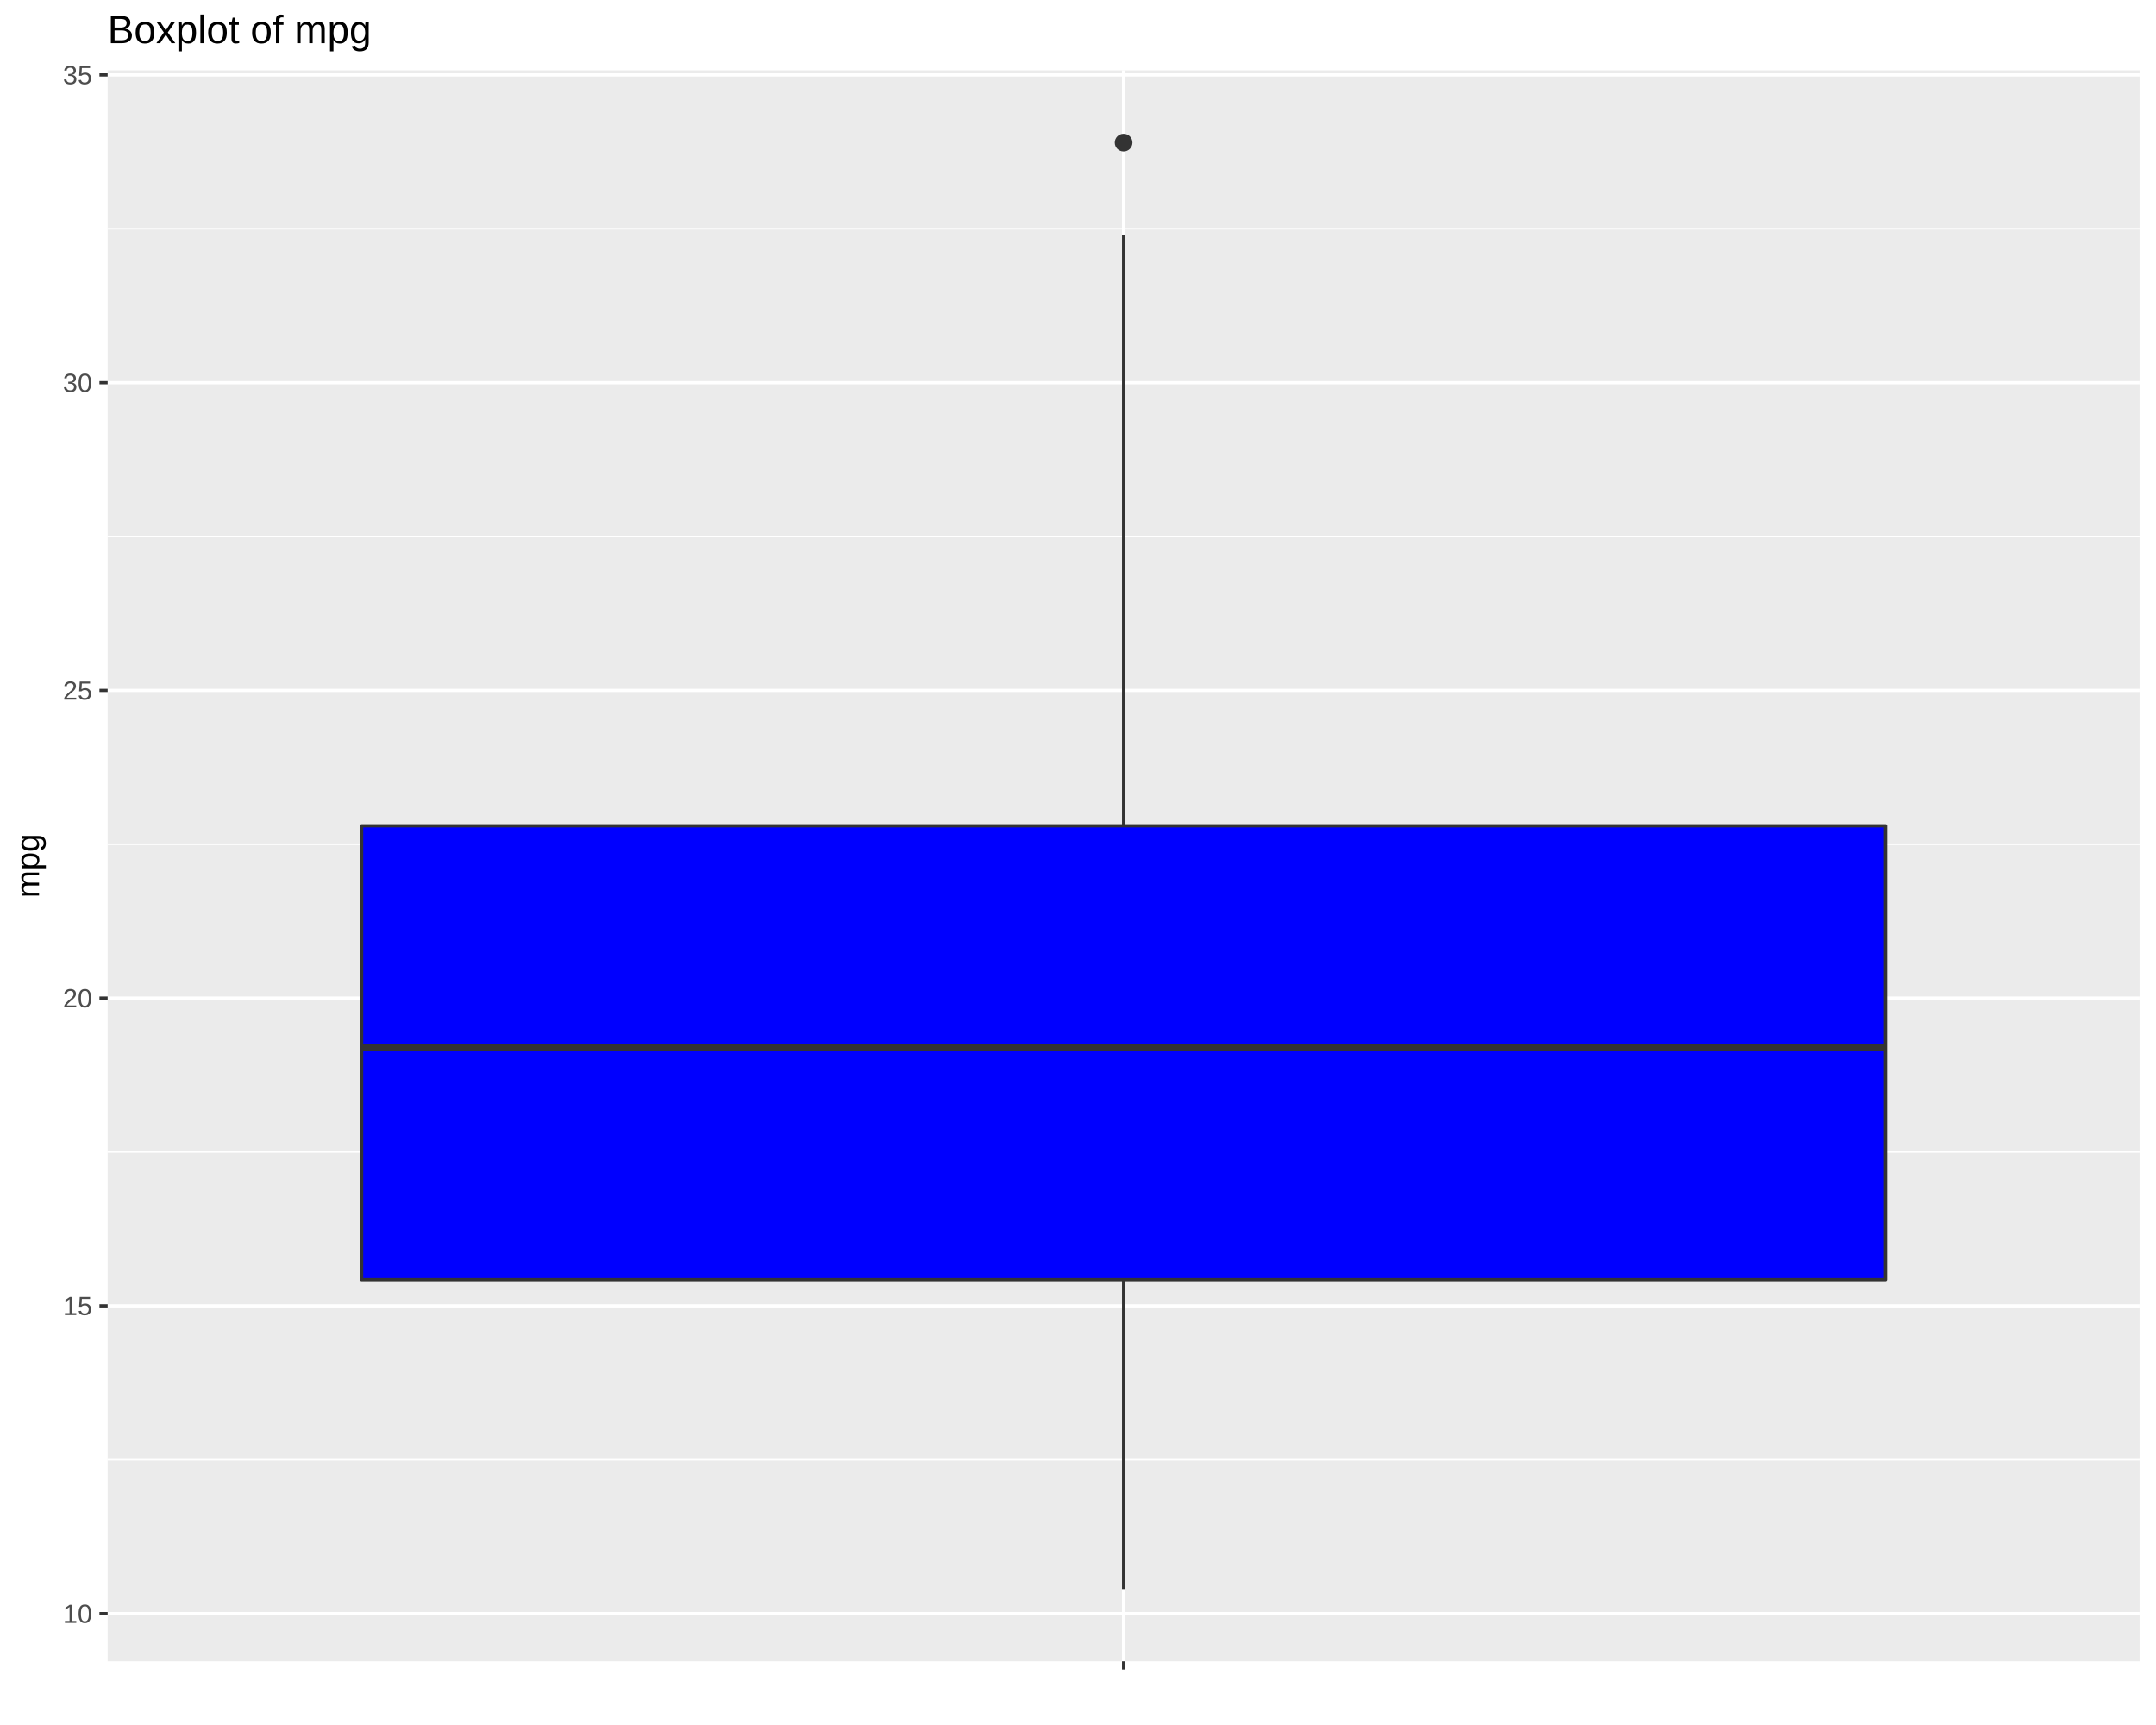
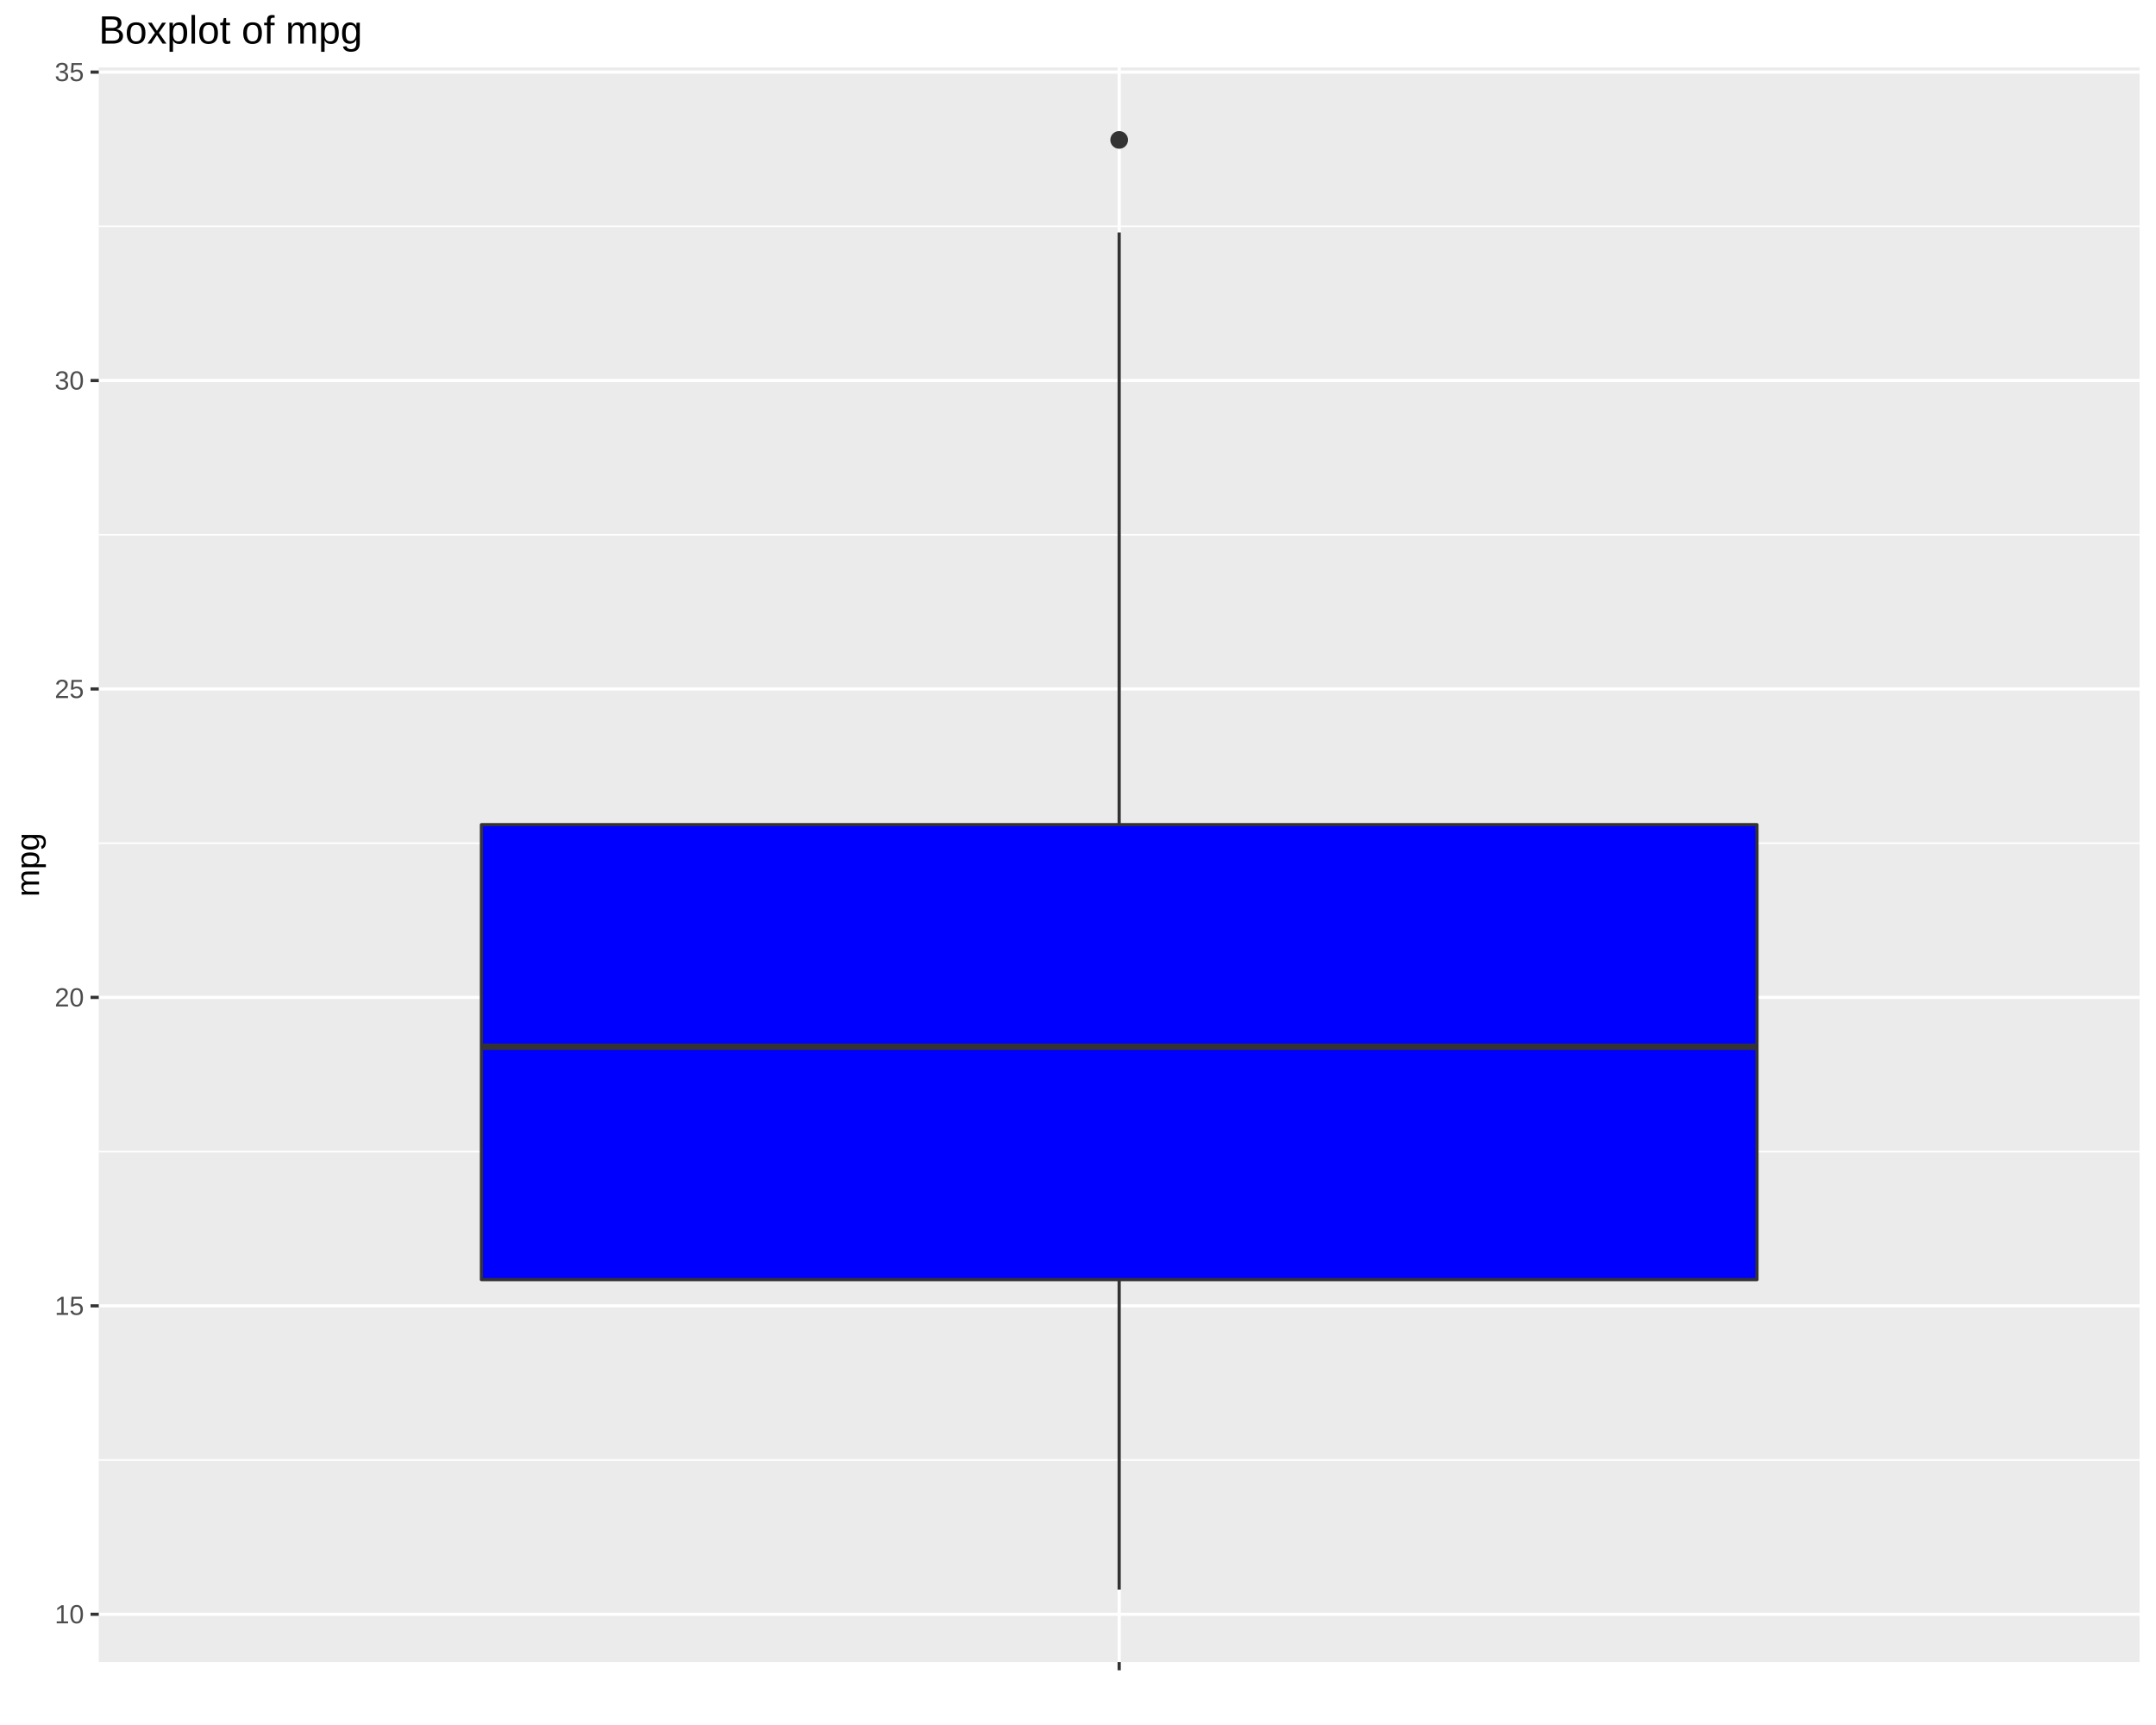
<svg xmlns="http://www.w3.org/2000/svg" viewBox="0 0 720.00 576.00">
  <defs>
    <style type="text/css">
-     line, polyline, path, rect, circle {
+     line, polyline, polygon, path, rect, circle {
      fill: none;
      stroke: #000000;
      stroke-linecap: round;
      stroke-linejoin: round;
      stroke-miterlimit: 10.00;
    }
  </style>
  </defs>
  <rect width="100%" height="100%" style="stroke: none; fill: #FFFFFF;" />
  <rect x="0.00" y="0.00" width="720.00" height="576.00" style="stroke-width: 1.07; stroke: #FFFFFF; fill: #FFFFFF;" />
  <defs>
-     <clipPath id="cpMzUuOTQ4fDcxNC41MjF8NTU0LjczOXwyMy40NzY3">
-       <rect x="35.95" y="23.48" width="678.57" height="531.26" />
+     <clipPath id="cpMzIuOTh8NzE0LjUyfDU1NC45OXwyMi41Mg==">
+       <rect x="32.98" y="22.52" width="681.54" height="532.47" />
    </clipPath>
  </defs>
-   <rect x="35.95" y="23.48" width="678.57" height="531.26" style="stroke-width: 1.07; stroke: none; fill: #EBEBEB;" clip-path="url(#cpMzUuOTQ4fDcxNC41MjF8NTU0LjczOXwyMy40NzY3)" />
-   <polyline points="35.95,487.43 714.52,487.43 " style="stroke-width: 0.53; stroke: #FFFFFF; stroke-linecap: butt;" clip-path="url(#cpMzUuOTQ4fDcxNC41MjF8NTU0LjczOXwyMy40NzY3)" />
-   <polyline points="35.95,384.67 714.52,384.67 " style="stroke-width: 0.53; stroke: #FFFFFF; stroke-linecap: butt;" clip-path="url(#cpMzUuOTQ4fDcxNC41MjF8NTU0LjczOXwyMy40NzY3)" />
-   <polyline points="35.95,281.91 714.52,281.91 " style="stroke-width: 0.53; stroke: #FFFFFF; stroke-linecap: butt;" clip-path="url(#cpMzUuOTQ4fDcxNC41MjF8NTU0LjczOXwyMy40NzY3)" />
-   <polyline points="35.95,179.16 714.52,179.16 " style="stroke-width: 0.53; stroke: #FFFFFF; stroke-linecap: butt;" clip-path="url(#cpMzUuOTQ4fDcxNC41MjF8NTU0LjczOXwyMy40NzY3)" />
-   <polyline points="35.95,76.40 714.52,76.40 " style="stroke-width: 0.53; stroke: #FFFFFF; stroke-linecap: butt;" clip-path="url(#cpMzUuOTQ4fDcxNC41MjF8NTU0LjczOXwyMy40NzY3)" />
-   <polyline points="35.95,538.81 714.52,538.81 " style="stroke-width: 1.07; stroke: #FFFFFF; stroke-linecap: butt;" clip-path="url(#cpMzUuOTQ4fDcxNC41MjF8NTU0LjczOXwyMy40NzY3)" />
-   <polyline points="35.95,436.05 714.52,436.05 " style="stroke-width: 1.07; stroke: #FFFFFF; stroke-linecap: butt;" clip-path="url(#cpMzUuOTQ4fDcxNC41MjF8NTU0LjczOXwyMy40NzY3)" />
-   <polyline points="35.95,333.29 714.52,333.29 " style="stroke-width: 1.07; stroke: #FFFFFF; stroke-linecap: butt;" clip-path="url(#cpMzUuOTQ4fDcxNC41MjF8NTU0LjczOXwyMy40NzY3)" />
-   <polyline points="35.95,230.54 714.52,230.54 " style="stroke-width: 1.07; stroke: #FFFFFF; stroke-linecap: butt;" clip-path="url(#cpMzUuOTQ4fDcxNC41MjF8NTU0LjczOXwyMy40NzY3)" />
-   <polyline points="35.95,127.78 714.52,127.78 " style="stroke-width: 1.07; stroke: #FFFFFF; stroke-linecap: butt;" clip-path="url(#cpMzUuOTQ4fDcxNC41MjF8NTU0LjczOXwyMy40NzY3)" />
-   <polyline points="35.95,25.02 714.52,25.02 " style="stroke-width: 1.07; stroke: #FFFFFF; stroke-linecap: butt;" clip-path="url(#cpMzUuOTQ4fDcxNC41MjF8NTU0LjczOXwyMy40NzY3)" />
-   <polyline points="375.23,554.74 375.23,23.48 " style="stroke-width: 1.07; stroke: #FFFFFF; stroke-linecap: butt;" clip-path="url(#cpMzUuOTQ4fDcxNC41MjF8NTU0LjczOXwyMy40NzY3)" />
-   <circle cx="375.23" cy="47.62" r="1.95pt" style="stroke-width: 0.71; stroke: #333333; fill: #333333;" clip-path="url(#cpMzUuOTQ4fDcxNC41MjF8NTU0LjczOXwyMy40NzY3)" />
-   <line x1="375.23" y1="275.75" x2="375.23" y2="78.45" style="stroke-width: 1.07; stroke: #333333; stroke-linecap: butt;" clip-path="url(#cpMzUuOTQ4fDcxNC41MjF8NTU0LjczOXwyMy40NzY3)" />
-   <line x1="375.23" y1="427.32" x2="375.23" y2="530.59" style="stroke-width: 1.07; stroke: #333333; stroke-linecap: butt;" clip-path="url(#cpMzUuOTQ4fDcxNC41MjF8NTU0LjczOXwyMy40NzY3)" />
-   <polyline points="120.77,275.75 120.77,427.32 629.70,427.32 629.70,275.75 120.77,275.75 " style="stroke-width: 1.07; stroke: #333333; fill: #0000FF;" clip-path="url(#cpMzUuOTQ4fDcxNC41MjF8NTU0LjczOXwyMy40NzY3)" />
-   <line x1="120.77" y1="349.74" x2="629.70" y2="349.74" style="stroke-width: 2.13; stroke: #333333; stroke-linecap: butt;" clip-path="url(#cpMzUuOTQ4fDcxNC41MjF8NTU0LjczOXwyMy40NzY3)" />
+   <rect x="32.98" y="22.52" width="681.54" height="532.47" style="stroke-width: 1.07; stroke: none; fill: #EBEBEB;" clip-path="url(#cpMzIuOTh8NzE0LjUyfDU1NC45OXwyMi41Mg==)" />
+   <polyline points="32.98,487.53 714.52,487.53 " style="stroke-width: 0.53; stroke: #FFFFFF; stroke-linecap: butt;" clip-path="url(#cpMzIuOTh8NzE0LjUyfDU1NC45OXwyMi41Mg==)" />
+   <polyline points="32.98,384.54 714.52,384.54 " style="stroke-width: 0.53; stroke: #FFFFFF; stroke-linecap: butt;" clip-path="url(#cpMzIuOTh8NzE0LjUyfDU1NC45OXwyMi41Mg==)" />
+   <polyline points="32.98,281.55 714.52,281.55 " style="stroke-width: 0.53; stroke: #FFFFFF; stroke-linecap: butt;" clip-path="url(#cpMzIuOTh8NzE0LjUyfDU1NC45OXwyMi41Mg==)" />
+   <polyline points="32.98,178.56 714.52,178.56 " style="stroke-width: 0.53; stroke: #FFFFFF; stroke-linecap: butt;" clip-path="url(#cpMzIuOTh8NzE0LjUyfDU1NC45OXwyMi41Mg==)" />
+   <polyline points="32.98,75.56 714.52,75.56 " style="stroke-width: 0.53; stroke: #FFFFFF; stroke-linecap: butt;" clip-path="url(#cpMzIuOTh8NzE0LjUyfDU1NC45OXwyMi41Mg==)" />
+   <polyline points="32.98,539.03 714.52,539.03 " style="stroke-width: 1.07; stroke: #FFFFFF; stroke-linecap: butt;" clip-path="url(#cpMzIuOTh8NzE0LjUyfDU1NC45OXwyMi41Mg==)" />
+   <polyline points="32.98,436.04 714.52,436.04 " style="stroke-width: 1.07; stroke: #FFFFFF; stroke-linecap: butt;" clip-path="url(#cpMzIuOTh8NzE0LjUyfDU1NC45OXwyMi41Mg==)" />
+   <polyline points="32.98,333.04 714.52,333.04 " style="stroke-width: 1.07; stroke: #FFFFFF; stroke-linecap: butt;" clip-path="url(#cpMzIuOTh8NzE0LjUyfDU1NC45OXwyMi41Mg==)" />
+   <polyline points="32.98,230.05 714.52,230.05 " style="stroke-width: 1.07; stroke: #FFFFFF; stroke-linecap: butt;" clip-path="url(#cpMzIuOTh8NzE0LjUyfDU1NC45OXwyMi41Mg==)" />
+   <polyline points="32.98,127.06 714.52,127.06 " style="stroke-width: 1.07; stroke: #FFFFFF; stroke-linecap: butt;" clip-path="url(#cpMzIuOTh8NzE0LjUyfDU1NC45OXwyMi41Mg==)" />
+   <polyline points="32.98,24.07 714.52,24.07 " style="stroke-width: 1.07; stroke: #FFFFFF; stroke-linecap: butt;" clip-path="url(#cpMzIuOTh8NzE0LjUyfDU1NC45OXwyMi41Mg==)" />
+   <polyline points="373.75,554.99 373.75,22.52 " style="stroke-width: 1.07; stroke: #FFFFFF; stroke-linecap: butt;" clip-path="url(#cpMzIuOTh8NzE0LjUyfDU1NC45OXwyMi41Mg==)" />
+   <circle cx="373.75" cy="46.72" r="1.95pt" style="stroke-width: 0.71; stroke: #333333; fill: #333333;" clip-path="url(#cpMzIuOTh8NzE0LjUyfDU1NC45OXwyMi41Mg==)" />
+   <line x1="373.75" y1="275.37" x2="373.75" y2="77.62" style="stroke-width: 1.07; stroke: #333333; stroke-linecap: butt;" clip-path="url(#cpMzIuOTh8NzE0LjUyfDU1NC45OXwyMi41Mg==)" />
+   <line x1="373.75" y1="427.28" x2="373.75" y2="530.79" style="stroke-width: 1.07; stroke: #333333; stroke-linecap: butt;" clip-path="url(#cpMzIuOTh8NzE0LjUyfDU1NC45OXwyMi41Mg==)" />
+   <polygon points="160.77,275.37 160.77,427.28 586.73,427.28 586.73,275.37 160.77,275.37 " style="stroke-width: 1.07; stroke: #333333; fill: #0000FF;" clip-path="url(#cpMzIuOTh8NzE0LjUyfDU1NC45OXwyMi41Mg==)" />
+   <line x1="160.77" y1="349.52" x2="586.73" y2="349.52" style="stroke-width: 2.13; stroke: #333333; stroke-linecap: butt;" clip-path="url(#cpMzIuOTh8NzE0LjUyfDU1NC45OXwyMi41Mg==)" />
  <defs>
-     <clipPath id="cpMHw3MjB8NTc2fDA=">
+     <clipPath id="cpMC4wMHw3MjAuMDB8NTc2LjAwfDAuMDA=">
      <rect x="0.00" y="0.00" width="720.00" height="576.00" />
    </clipPath>
  </defs>
-   <g clip-path="url(#cpMHw3MjB8NTc2fDA=)">
-     <text x="21.01" y="541.91" style="font-size: 8.80px; fill: #4D4D4D; font-family: Liberation Sans;" textLength="10.01px" lengthAdjust="spacingAndGlyphs">10</text>
+   <g clip-path="url(#cpMC4wMHw3MjAuMDB8NTc2LjAwfDAuMDA=)">
+     <text x="18.27" y="542.05" style="font-size: 8.80px; fill: #4D4D4D; font-family: Liberation Sans;" textLength="9.78px" lengthAdjust="spacingAndGlyphs">10</text>
  </g>
-   <g clip-path="url(#cpMHw3MjB8NTc2fDA=)">
-     <text x="21.01" y="439.15" style="font-size: 8.80px; fill: #4D4D4D; font-family: Liberation Sans;" textLength="10.01px" lengthAdjust="spacingAndGlyphs">15</text>
+   <g clip-path="url(#cpMC4wMHw3MjAuMDB8NTc2LjAwfDAuMDA=)">
+     <text x="18.27" y="439.06" style="font-size: 8.80px; fill: #4D4D4D; font-family: Liberation Sans;" textLength="9.78px" lengthAdjust="spacingAndGlyphs">15</text>
  </g>
-   <g clip-path="url(#cpMHw3MjB8NTc2fDA=)">
-     <text x="21.01" y="336.39" style="font-size: 8.80px; fill: #4D4D4D; font-family: Liberation Sans;" textLength="10.01px" lengthAdjust="spacingAndGlyphs">20</text>
+   <g clip-path="url(#cpMC4wMHw3MjAuMDB8NTc2LjAwfDAuMDA=)">
+     <text x="18.27" y="336.07" style="font-size: 8.80px; fill: #4D4D4D; font-family: Liberation Sans;" textLength="9.78px" lengthAdjust="spacingAndGlyphs">20</text>
  </g>
-   <g clip-path="url(#cpMHw3MjB8NTc2fDA=)">
-     <text x="21.01" y="233.63" style="font-size: 8.80px; fill: #4D4D4D; font-family: Liberation Sans;" textLength="10.01px" lengthAdjust="spacingAndGlyphs">25</text>
+   <g clip-path="url(#cpMC4wMHw3MjAuMDB8NTc2LjAwfDAuMDA=)">
+     <text x="18.27" y="233.08" style="font-size: 8.80px; fill: #4D4D4D; font-family: Liberation Sans;" textLength="9.78px" lengthAdjust="spacingAndGlyphs">25</text>
  </g>
-   <g clip-path="url(#cpMHw3MjB8NTc2fDA=)">
-     <text x="21.01" y="130.87" style="font-size: 8.80px; fill: #4D4D4D; font-family: Liberation Sans;" textLength="10.01px" lengthAdjust="spacingAndGlyphs">30</text>
+   <g clip-path="url(#cpMC4wMHw3MjAuMDB8NTc2LjAwfDAuMDA=)">
+     <text x="18.27" y="130.08" style="font-size: 8.80px; fill: #4D4D4D; font-family: Liberation Sans;" textLength="9.78px" lengthAdjust="spacingAndGlyphs">30</text>
  </g>
-   <g clip-path="url(#cpMHw3MjB8NTc2fDA=)">
-     <text x="21.01" y="28.11" style="font-size: 8.80px; fill: #4D4D4D; font-family: Liberation Sans;" textLength="10.01px" lengthAdjust="spacingAndGlyphs">35</text>
+   <g clip-path="url(#cpMC4wMHw3MjAuMDB8NTc2LjAwfDAuMDA=)">
+     <text x="18.27" y="27.09" style="font-size: 8.80px; fill: #4D4D4D; font-family: Liberation Sans;" textLength="9.78px" lengthAdjust="spacingAndGlyphs">35</text>
  </g>
-   <polyline points="33.21,538.81 35.95,538.81 " style="stroke-width: 1.07; stroke: #333333; stroke-linecap: butt;" clip-path="url(#cpMHw3MjB8NTc2fDA=)" />
-   <polyline points="33.21,436.05 35.95,436.05 " style="stroke-width: 1.07; stroke: #333333; stroke-linecap: butt;" clip-path="url(#cpMHw3MjB8NTc2fDA=)" />
-   <polyline points="33.21,333.29 35.95,333.29 " style="stroke-width: 1.07; stroke: #333333; stroke-linecap: butt;" clip-path="url(#cpMHw3MjB8NTc2fDA=)" />
-   <polyline points="33.21,230.54 35.95,230.54 " style="stroke-width: 1.07; stroke: #333333; stroke-linecap: butt;" clip-path="url(#cpMHw3MjB8NTc2fDA=)" />
-   <polyline points="33.21,127.78 35.95,127.78 " style="stroke-width: 1.07; stroke: #333333; stroke-linecap: butt;" clip-path="url(#cpMHw3MjB8NTc2fDA=)" />
-   <polyline points="33.21,25.02 35.95,25.02 " style="stroke-width: 1.07; stroke: #333333; stroke-linecap: butt;" clip-path="url(#cpMHw3MjB8NTc2fDA=)" />
-   <polyline points="375.23,557.48 375.23,554.74 " style="stroke-width: 1.07; stroke: #333333; stroke-linecap: butt;" clip-path="url(#cpMHw3MjB8NTc2fDA=)" />
-   <g clip-path="url(#cpMHw3MjB8NTc2fDA=)">
-     <text transform="translate(13.04,299.81) rotate(-90)" style="font-size: 11.00px; font-family: Liberation Sans;" textLength="21.40px" lengthAdjust="spacingAndGlyphs">mpg</text>
+   <polyline points="30.24,539.03 32.98,539.03 " style="stroke-width: 1.07; stroke: #333333; stroke-linecap: butt;" clip-path="url(#cpMC4wMHw3MjAuMDB8NTc2LjAwfDAuMDA=)" />
+   <polyline points="30.24,436.04 32.98,436.04 " style="stroke-width: 1.07; stroke: #333333; stroke-linecap: butt;" clip-path="url(#cpMC4wMHw3MjAuMDB8NTc2LjAwfDAuMDA=)" />
+   <polyline points="30.24,333.04 32.98,333.04 " style="stroke-width: 1.07; stroke: #333333; stroke-linecap: butt;" clip-path="url(#cpMC4wMHw3MjAuMDB8NTc2LjAwfDAuMDA=)" />
+   <polyline points="30.24,230.05 32.98,230.05 " style="stroke-width: 1.07; stroke: #333333; stroke-linecap: butt;" clip-path="url(#cpMC4wMHw3MjAuMDB8NTc2LjAwfDAuMDA=)" />
+   <polyline points="30.24,127.06 32.98,127.06 " style="stroke-width: 1.07; stroke: #333333; stroke-linecap: butt;" clip-path="url(#cpMC4wMHw3MjAuMDB8NTc2LjAwfDAuMDA=)" />
+   <polyline points="30.24,24.07 32.98,24.07 " style="stroke-width: 1.07; stroke: #333333; stroke-linecap: butt;" clip-path="url(#cpMC4wMHw3MjAuMDB8NTc2LjAwfDAuMDA=)" />
+   <polyline points="373.75,557.73 373.75,554.99 " style="stroke-width: 1.07; stroke: #333333; stroke-linecap: butt;" clip-path="url(#cpMC4wMHw3MjAuMDB8NTc2LjAwfDAuMDA=)" />
+   <g clip-path="url(#cpMC4wMHw3MjAuMDB8NTc2LjAwfDAuMDA=)">
+     <text transform="translate(13.04,299.46) rotate(-90)" style="font-size: 11.00px; font-family: Liberation Sans;" textLength="21.41px" lengthAdjust="spacingAndGlyphs">mpg</text>
  </g>
-   <g clip-path="url(#cpMHw3MjB8NTc2fDA=)">
-     <text x="35.95" y="14.42" style="font-size: 13.20px; font-family: Liberation Sans;" textLength="86.72px" lengthAdjust="spacingAndGlyphs">Boxplot of mpg</text>
+   <g clip-path="url(#cpMC4wMHw3MjAuMDB8NTc2LjAwfDAuMDA=)">
+     <text x="32.98" y="14.56" style="font-size: 13.20px; font-family: Liberation Sans;" textLength="87.91px" lengthAdjust="spacingAndGlyphs">Boxplot of mpg</text>
  </g>
</svg>
